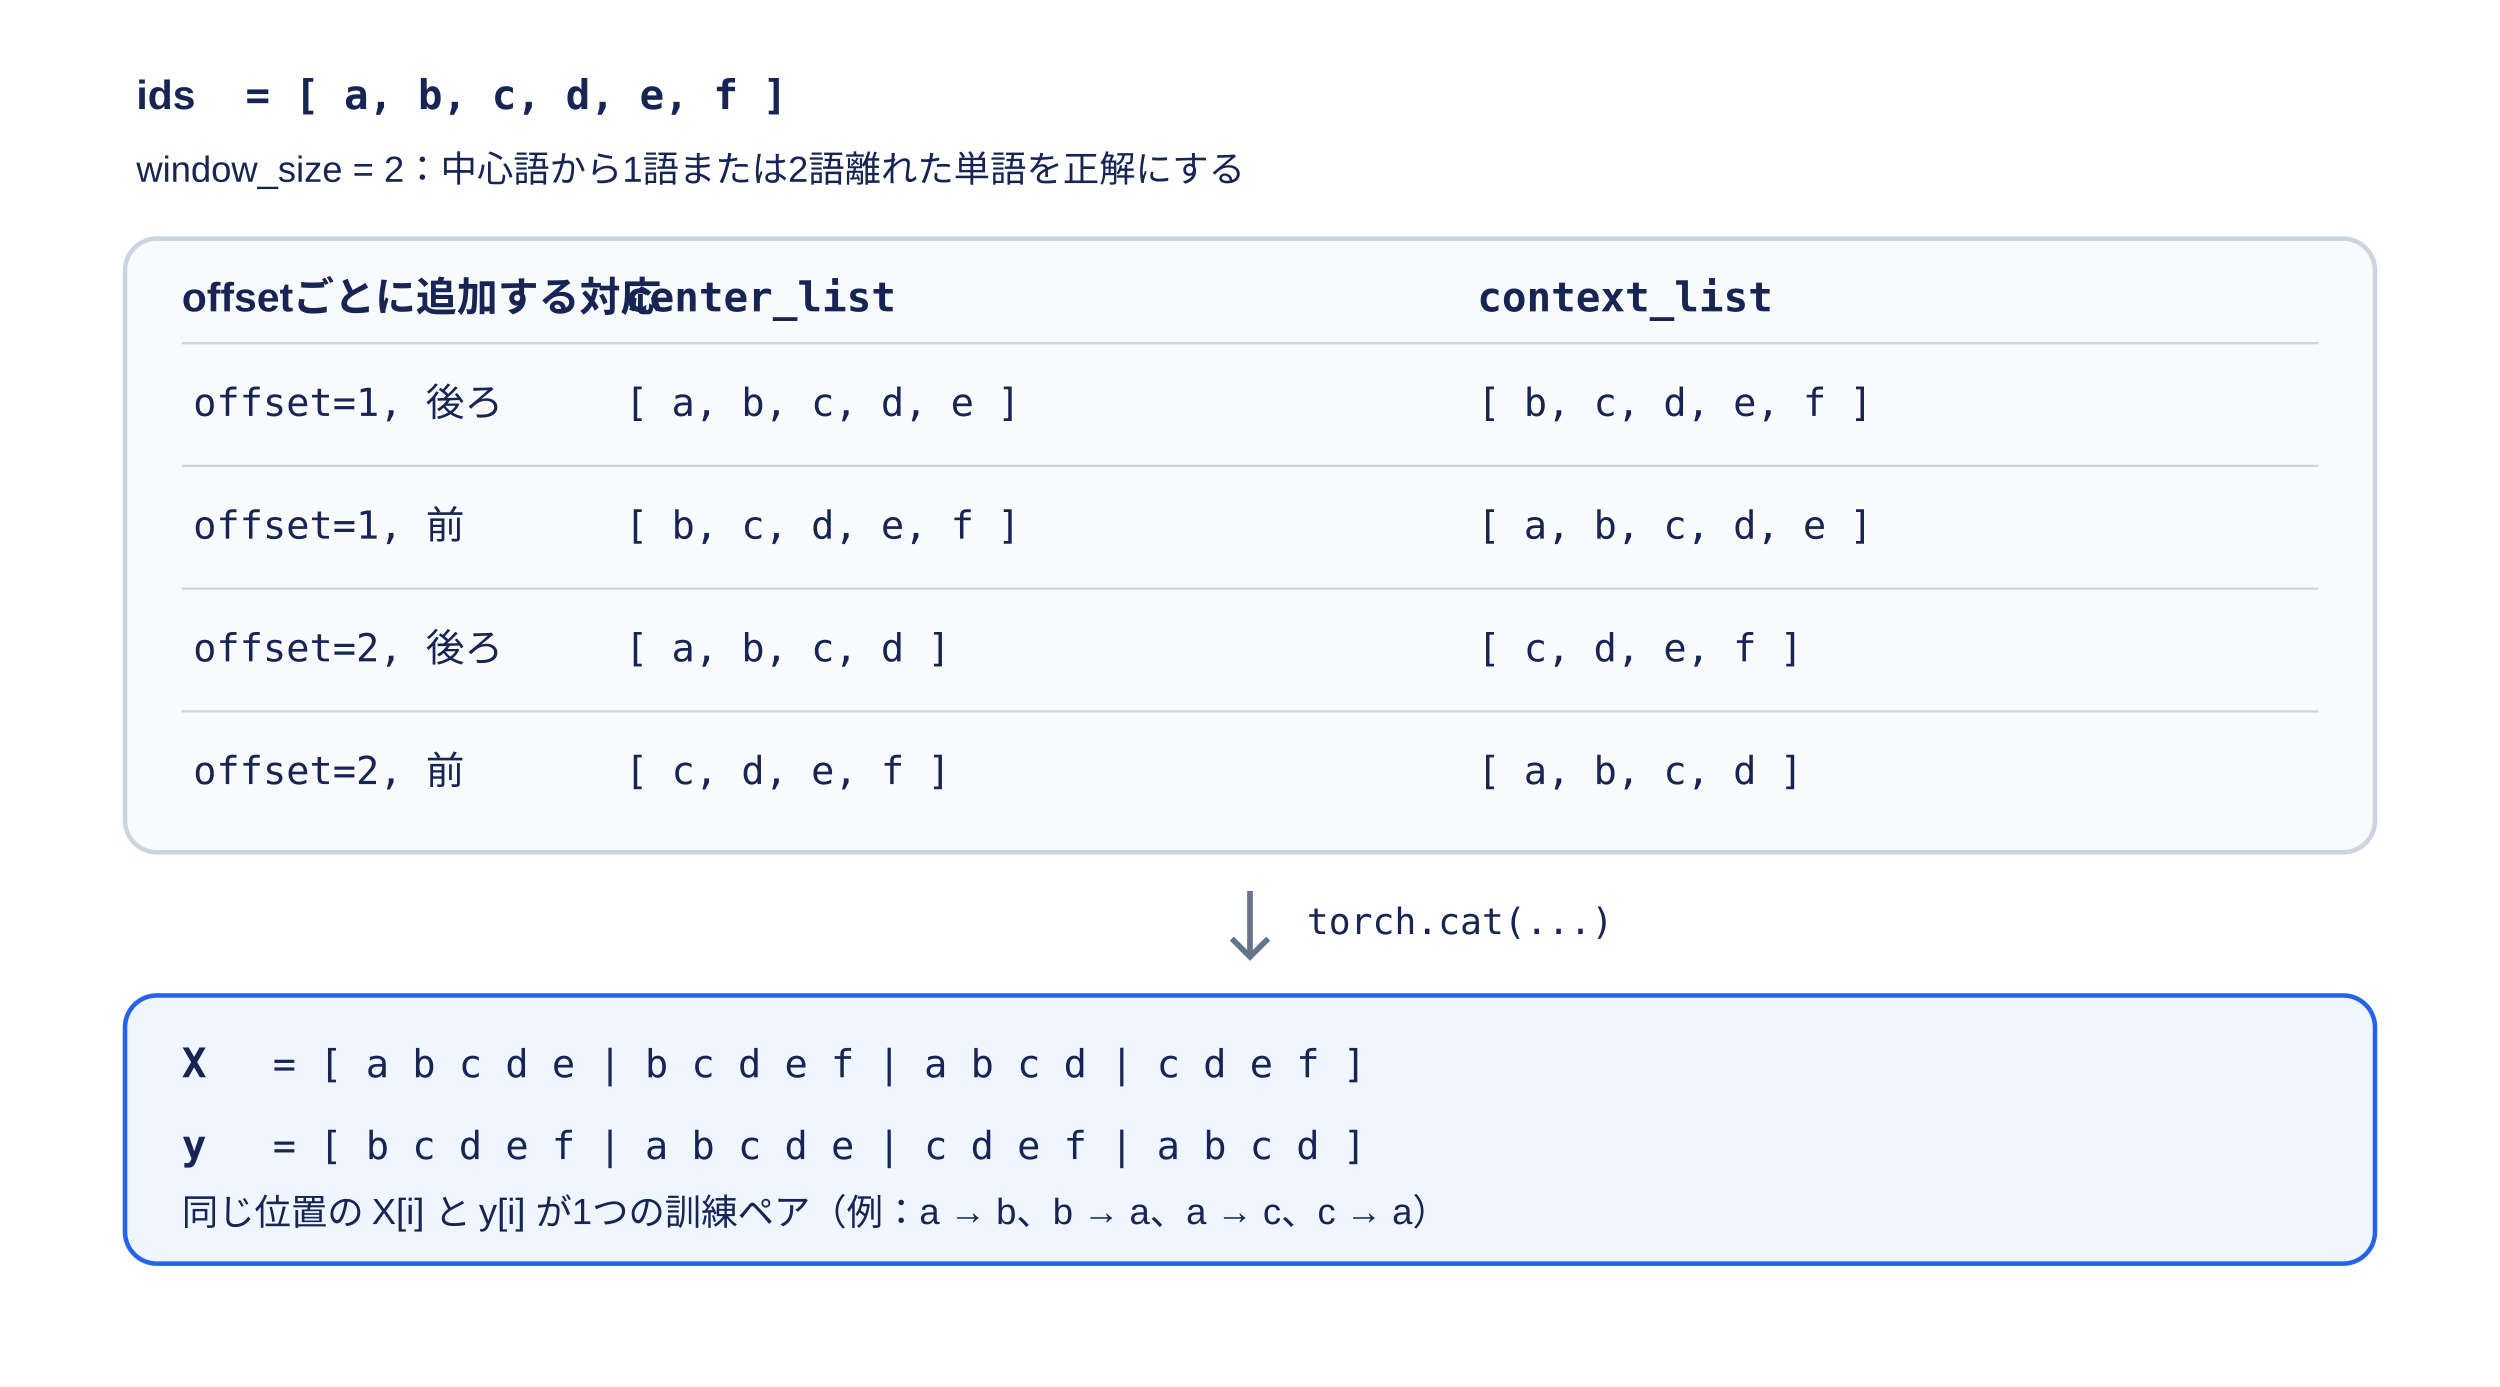
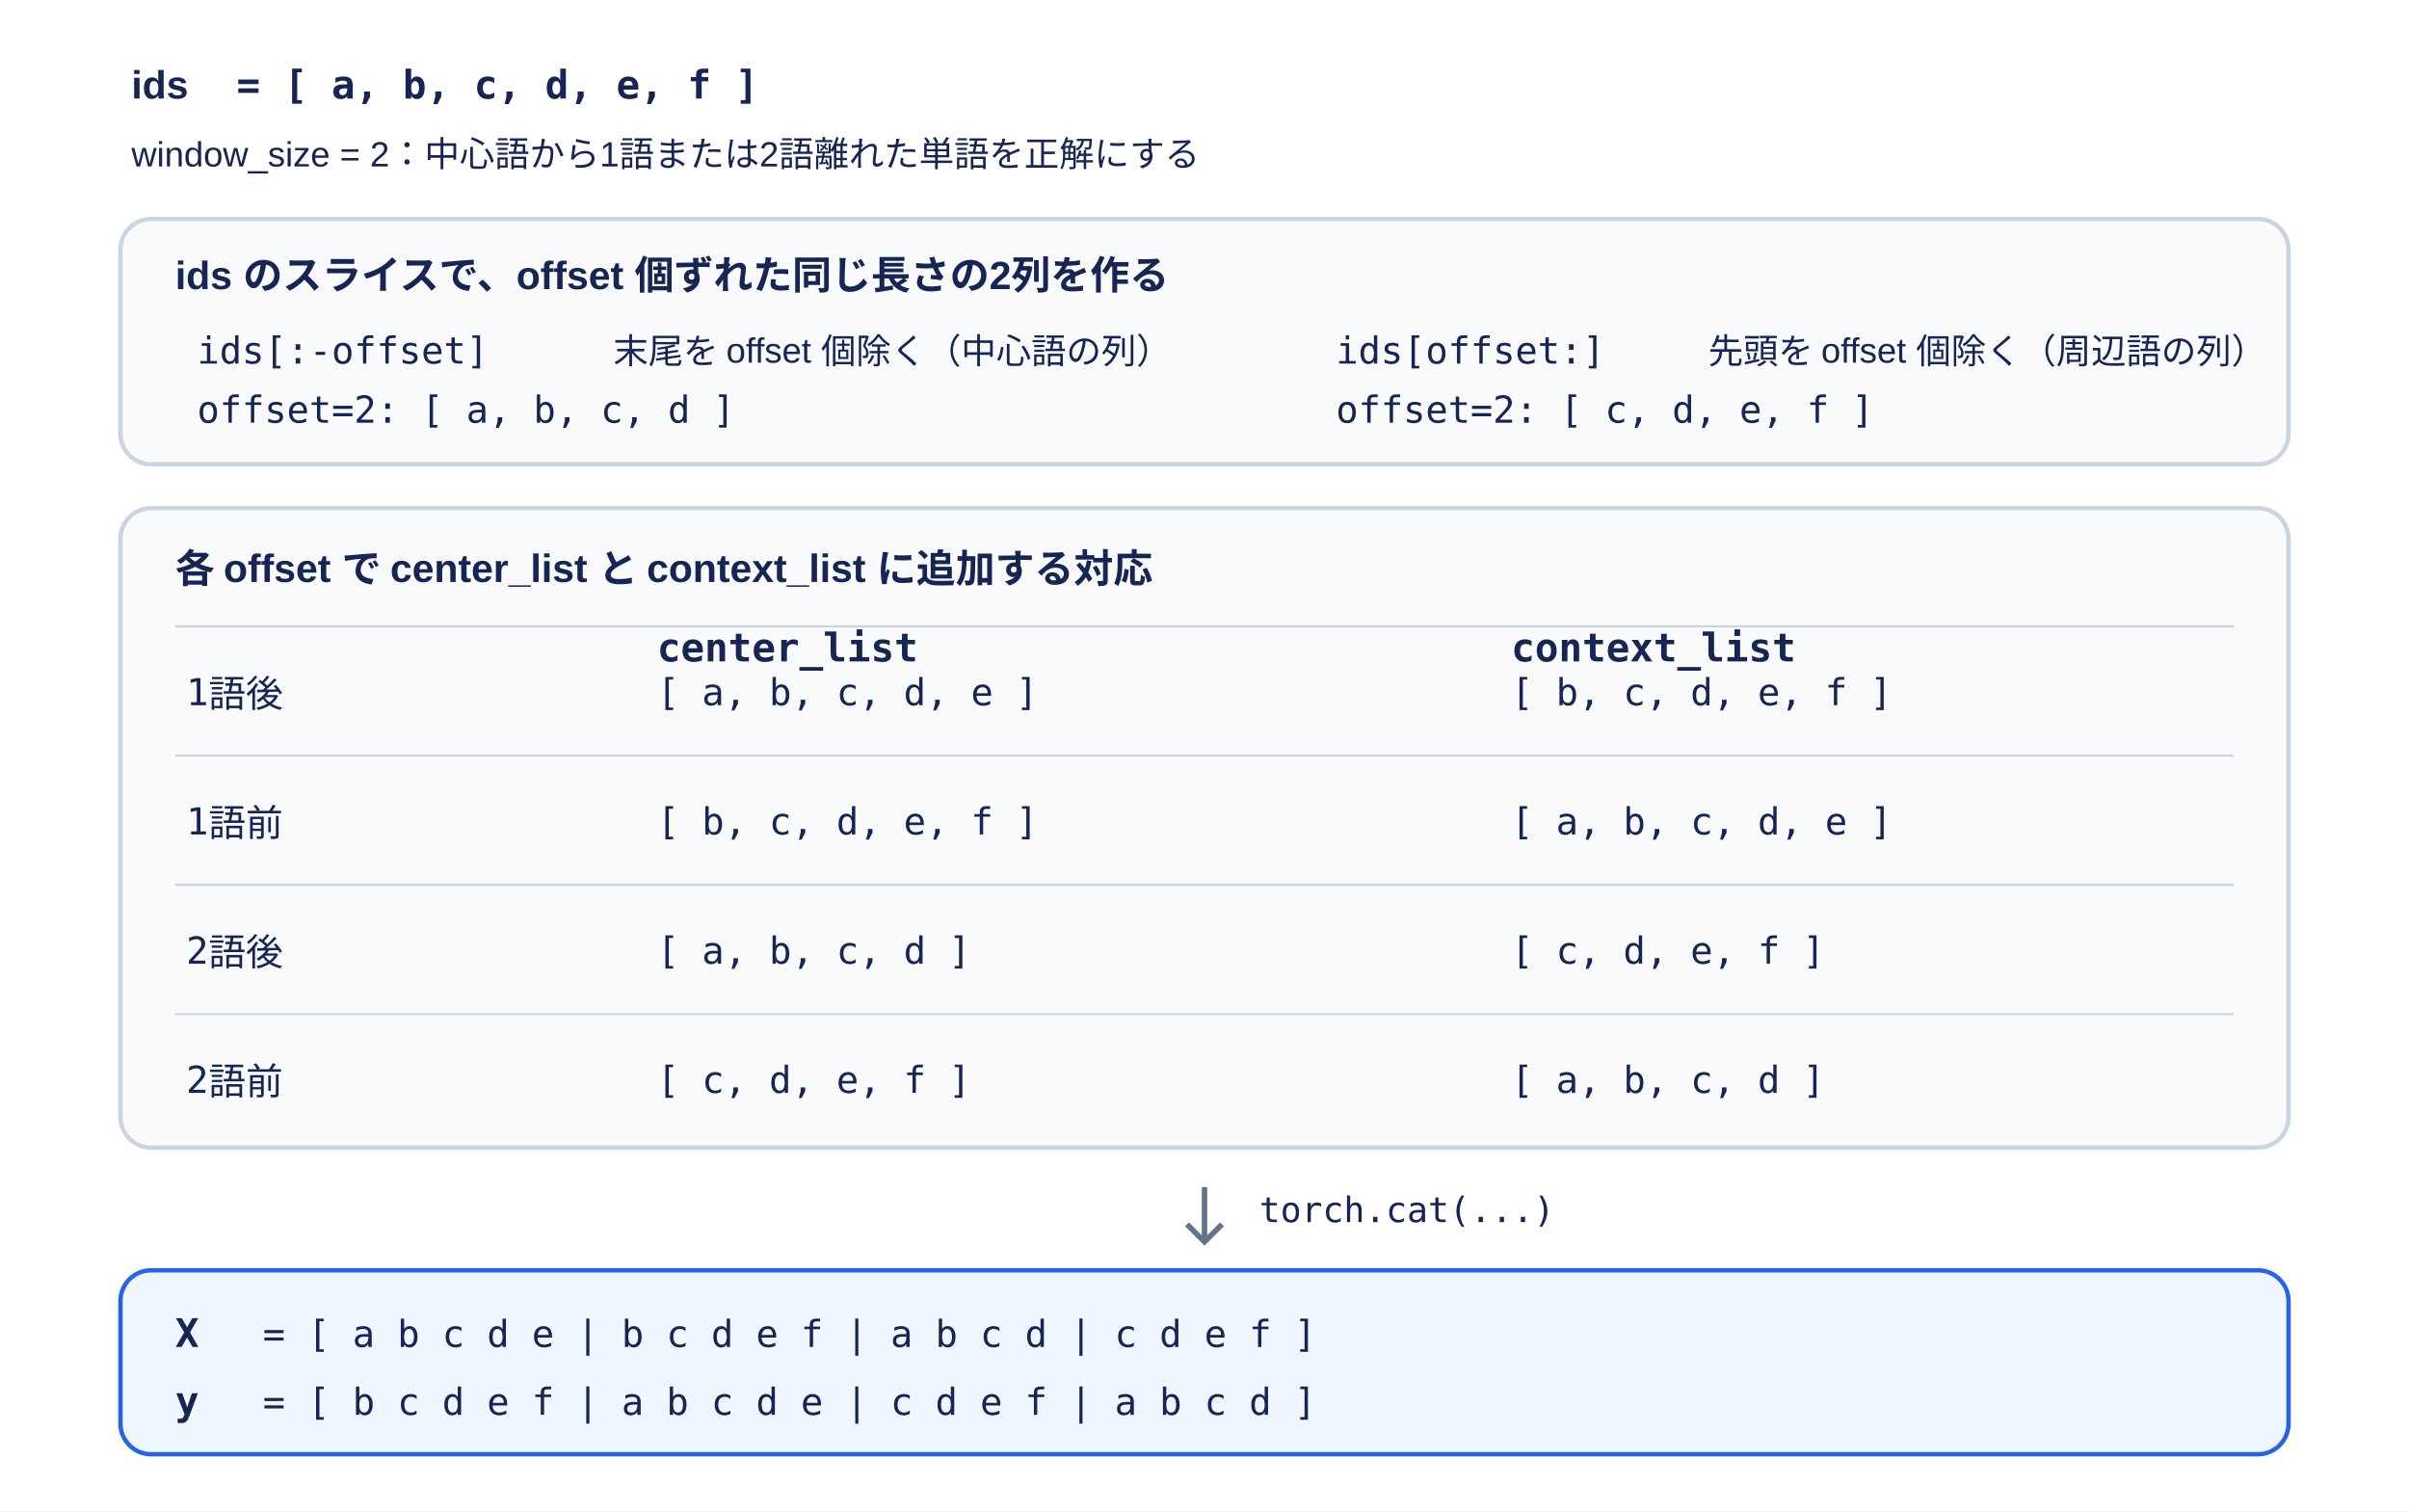
- <svg xmlns="http://www.w3.org/2000/svg" width="1100" height="610" viewBox="0 0 1100 610" role="img" aria-label="window sizeとoffsetからskip-gramのXとyを作る図">
-   <rect width="1100" height="610" fill="white" />
+ <svg xmlns="http://www.w3.org/2000/svg" width="1100" height="690" viewBox="0 0 1100 690">
+   <rect width="1100" height="690" fill="white" />
  <style>text{font-family:Arial,'Noto Sans JP',sans-serif;fill:#172554}.c{font-family:Consolas,monospace}.s{font-size:16px}.l{font-size:18px;font-weight:bold}.f{font-size:17px}</style>
-   <text x="60" y="48" class="l">ids</text>
-   <text x="108" y="48" class="c l">= [ a, b, c, d, e, f ]</text>
-   <text x="60" y="80" class="s">window_size = 2：中心語から1語または2語離れた単語を正解にする</text>
-   <rect x="55" y="105" width="990" height="270" rx="14" fill="#f8fafc" stroke="#cbd5e1" stroke-width="2" />
-   <text x="80" y="137" class="l">offsetごとに追加する対応</text>
-   <text x="275" y="137" class="c l">center_list</text>
-   <text x="650" y="137" class="c l">context_list</text>
-   <path d="M80 151H1020M80 205H1020M80 259H1020M80 313H1020" stroke="#cbd5e1" />
-   <text x="85" y="183" class="c f">offset=1, 後ろ</text>
-   <text x="275" y="183" class="c f">[ a, b, c, d, e ]</text>
-   <text x="650" y="183" class="c f">[ b, c, d, e, f ]</text>
-   <text x="85" y="237" class="c f">offset=1, 前</text>
-   <text x="275" y="237" class="c f">[ b, c, d, e, f ]</text>
-   <text x="650" y="237" class="c f">[ a, b, c, d, e ]</text>
-   <text x="85" y="291" class="c f">offset=2, 後ろ</text>
-   <text x="275" y="291" class="c f">[ a, b, c, d ]</text>
-   <text x="650" y="291" class="c f">[ c, d, e, f ]</text>
-   <text x="85" y="345" class="c f">offset=2, 前</text>
-   <text x="275" y="345" class="c f">[ c, d, e, f ]</text>
-   <text x="650" y="345" class="c f">[ a, b, c, d ]</text>
-   <path d="M550 392V421M542 413l8 8 8-8" fill="none" stroke="#64748b" stroke-width="2.5" />
-   <text x="575" y="411" class="c s">torch.cat(...)</text>
-   <rect x="55" y="438" width="990" height="118" rx="14" fill="#eff6ff" stroke="#2563eb" stroke-width="2" />
-   <text x="80" y="474" class="c l">X</text>
-   <text x="120" y="474" class="c f">= [ a b c d e | b c d e f | a b c d | c d e f ]</text>
-   <text x="80" y="510" class="c l">y</text>
-   <text x="120" y="510" class="c f">= [ b c d e f | a b c d e | c d e f | a b c d ]</text>
-   <text x="80" y="539" class="s">同じ位置の X[i] と y[i] が1つの訓練ペア（例：a → b、b → a、a → c、c → a）</text>
+   <text x="60" y="45" class="l">ids</text>
+   <text x="108" y="45" class="c l">= [ a, b, c, d, e, f ]</text>
+   <text x="60" y="76" class="s">window_size = 2：中心語から1語または2語離れた単語を正解にする</text>
+   <rect x="55" y="100" width="990" height="112" rx="14" fill="#f8fafc" stroke="#cbd5e1" stroke-width="2" />
+   <text x="80" y="132" class="l">ids のスライスで、offset 個ずれた同じ長さの2列を作る</text>
+   <text x="90" y="166" class="c f">ids[:-offset]</text>
+   <text x="280" y="166" class="s">末尾を offset 個除く（中心語の列）</text>
+   <text x="610" y="166" class="c f">ids[offset:]</text>
+   <text x="780" y="166" class="s">先頭を offset 個除く（周辺語の列）</text>
+   <text x="90" y="193" class="c f">offset=2: [ a, b, c, d ]</text>
+   <text x="610" y="193" class="c f">offset=2: [ c, d, e, f ]</text>
+   <rect x="55" y="232" width="990" height="292" rx="14" fill="#f8fafc" stroke="#cbd5e1" stroke-width="2" />
+   <text x="80" y="266" class="l">各 offset で center_list と context_list に追加する対応</text>
+   <path d="M80 286H1020M80 345H1020M80 404H1020M80 463H1020" stroke="#cbd5e1" />
+   <text x="85" y="322" class="c f">1語後</text>
+   <text x="300" y="322" class="c f">[ a, b, c, d, e ]</text>
+   <text x="690" y="322" class="c f">[ b, c, d, e, f ]</text>
+   <text x="85" y="381" class="c f">1語前</text>
+   <text x="300" y="381" class="c f">[ b, c, d, e, f ]</text>
+   <text x="690" y="381" class="c f">[ a, b, c, d, e ]</text>
+   <text x="85" y="440" class="c f">2語後</text>
+   <text x="300" y="440" class="c f">[ a, b, c, d ]</text>
+   <text x="690" y="440" class="c f">[ c, d, e, f ]</text>
+   <text x="85" y="499" class="c f">2語前</text>
+   <text x="300" y="499" class="c f">[ c, d, e, f ]</text>
+   <text x="690" y="499" class="c f">[ a, b, c, d ]</text>
+   <text x="300" y="302" class="c l">center_list</text>
+   <text x="690" y="302" class="c l">context_list</text>
+   <path d="M550 542V567M542 559l8 8 8-8" fill="none" stroke="#64748b" stroke-width="2.5" />
+   <text x="575" y="558" class="c s">torch.cat(...)</text>
+   <rect x="55" y="580" width="990" height="84" rx="14" fill="#eff6ff" stroke="#2563eb" stroke-width="2" />
+   <text x="80" y="615" class="c l">X</text>
+   <text x="120" y="615" class="c f">= [ a b c d e | b c d e f | a b c d | c d e f ]</text>
+   <text x="80" y="646" class="c l">y</text>
+   <text x="120" y="646" class="c f">= [ b c d e f | a b c d e | c d e f | a b c d ]</text>
</svg>
